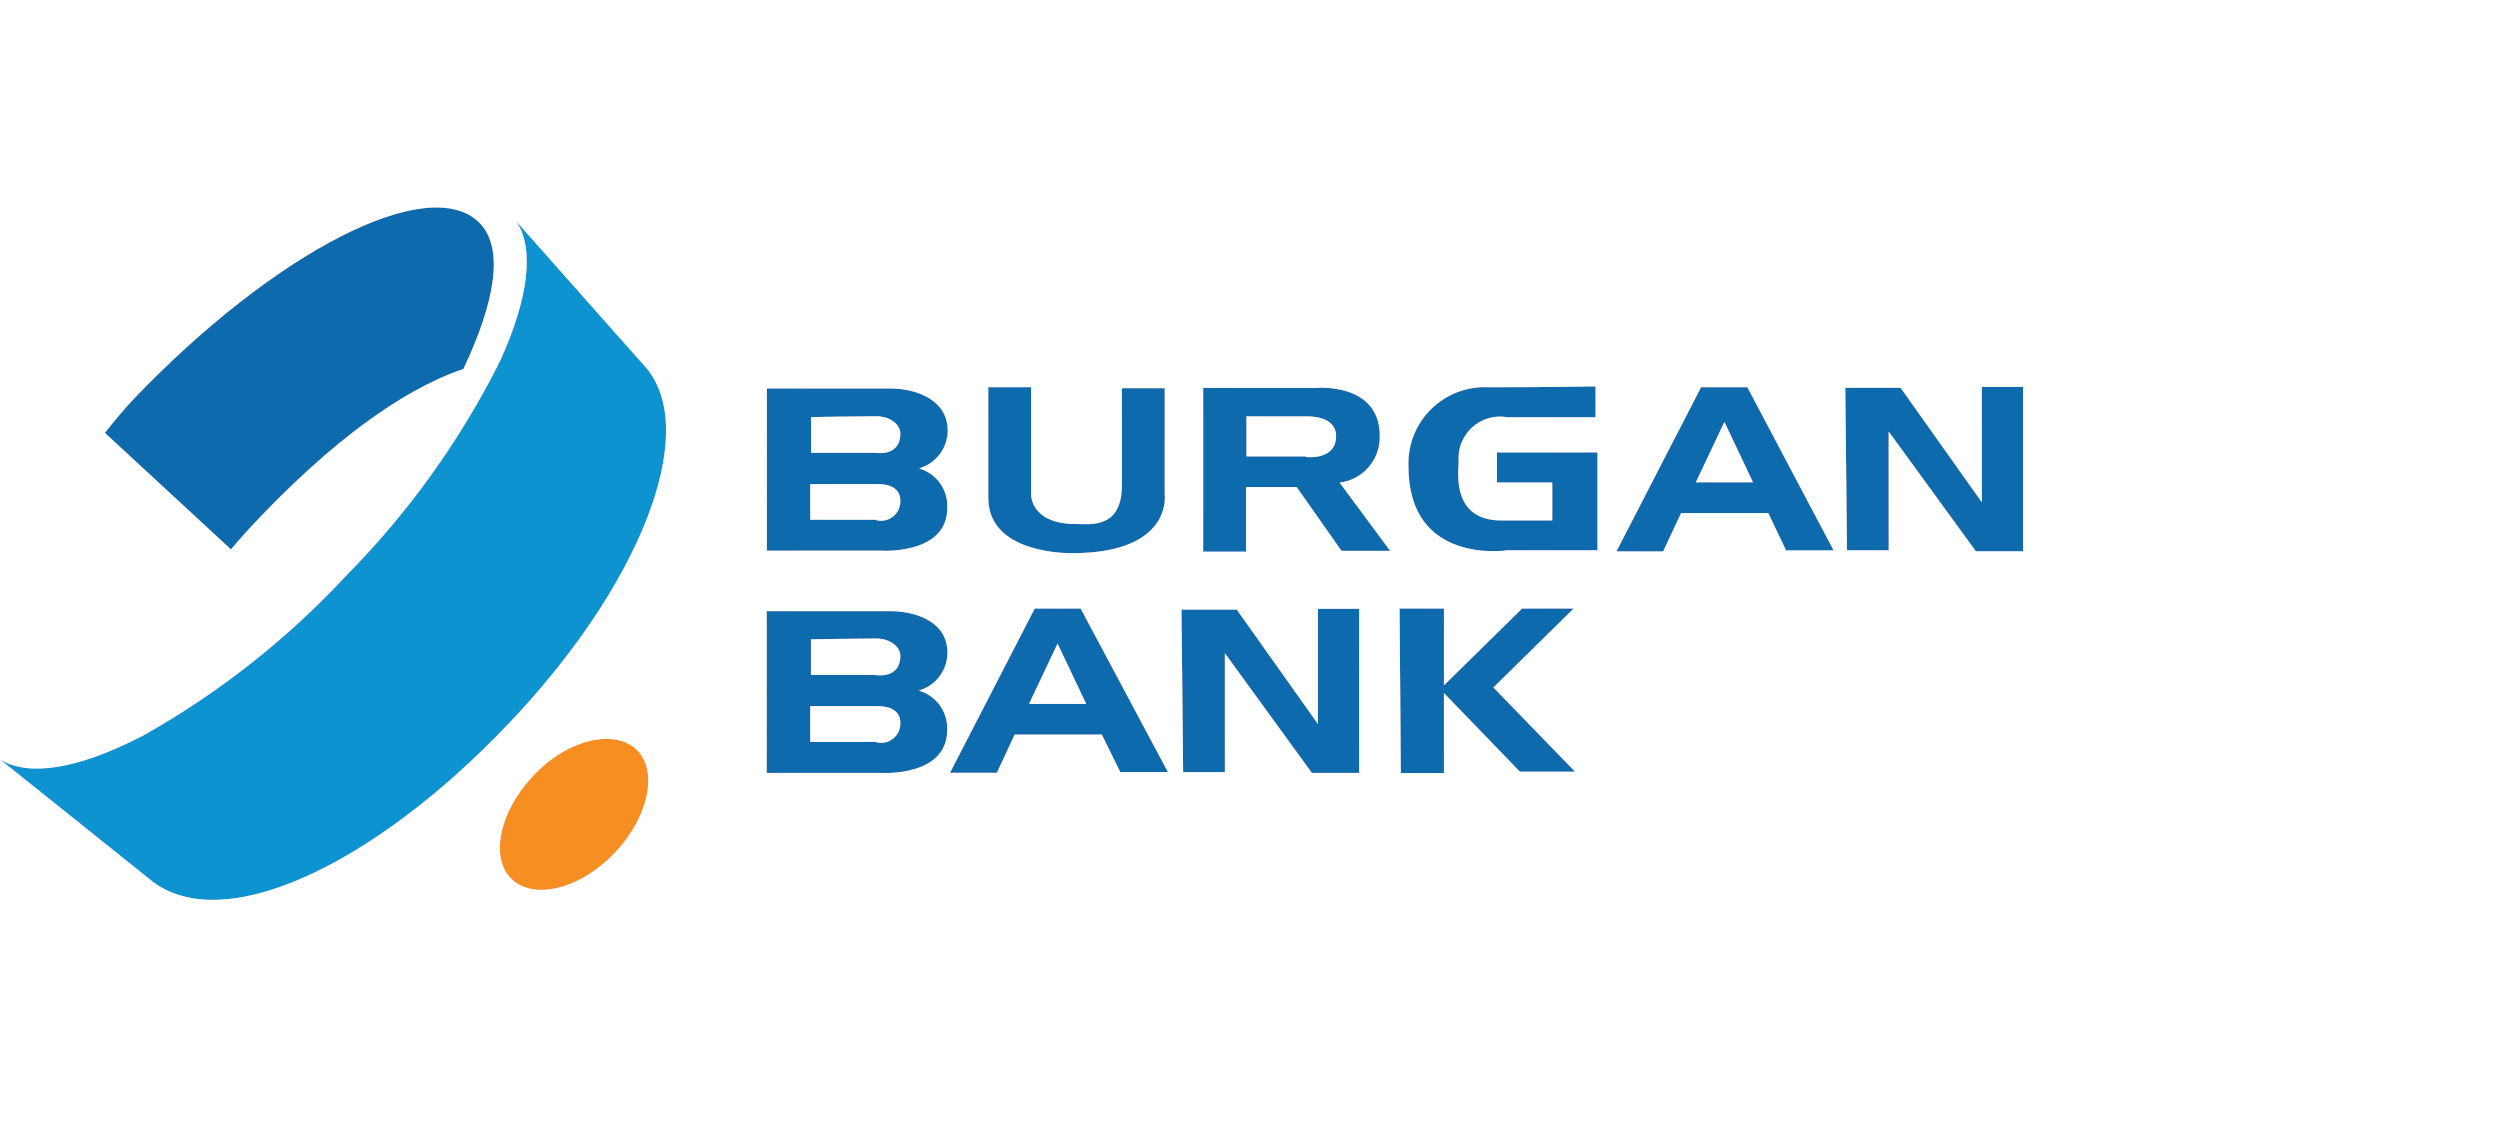
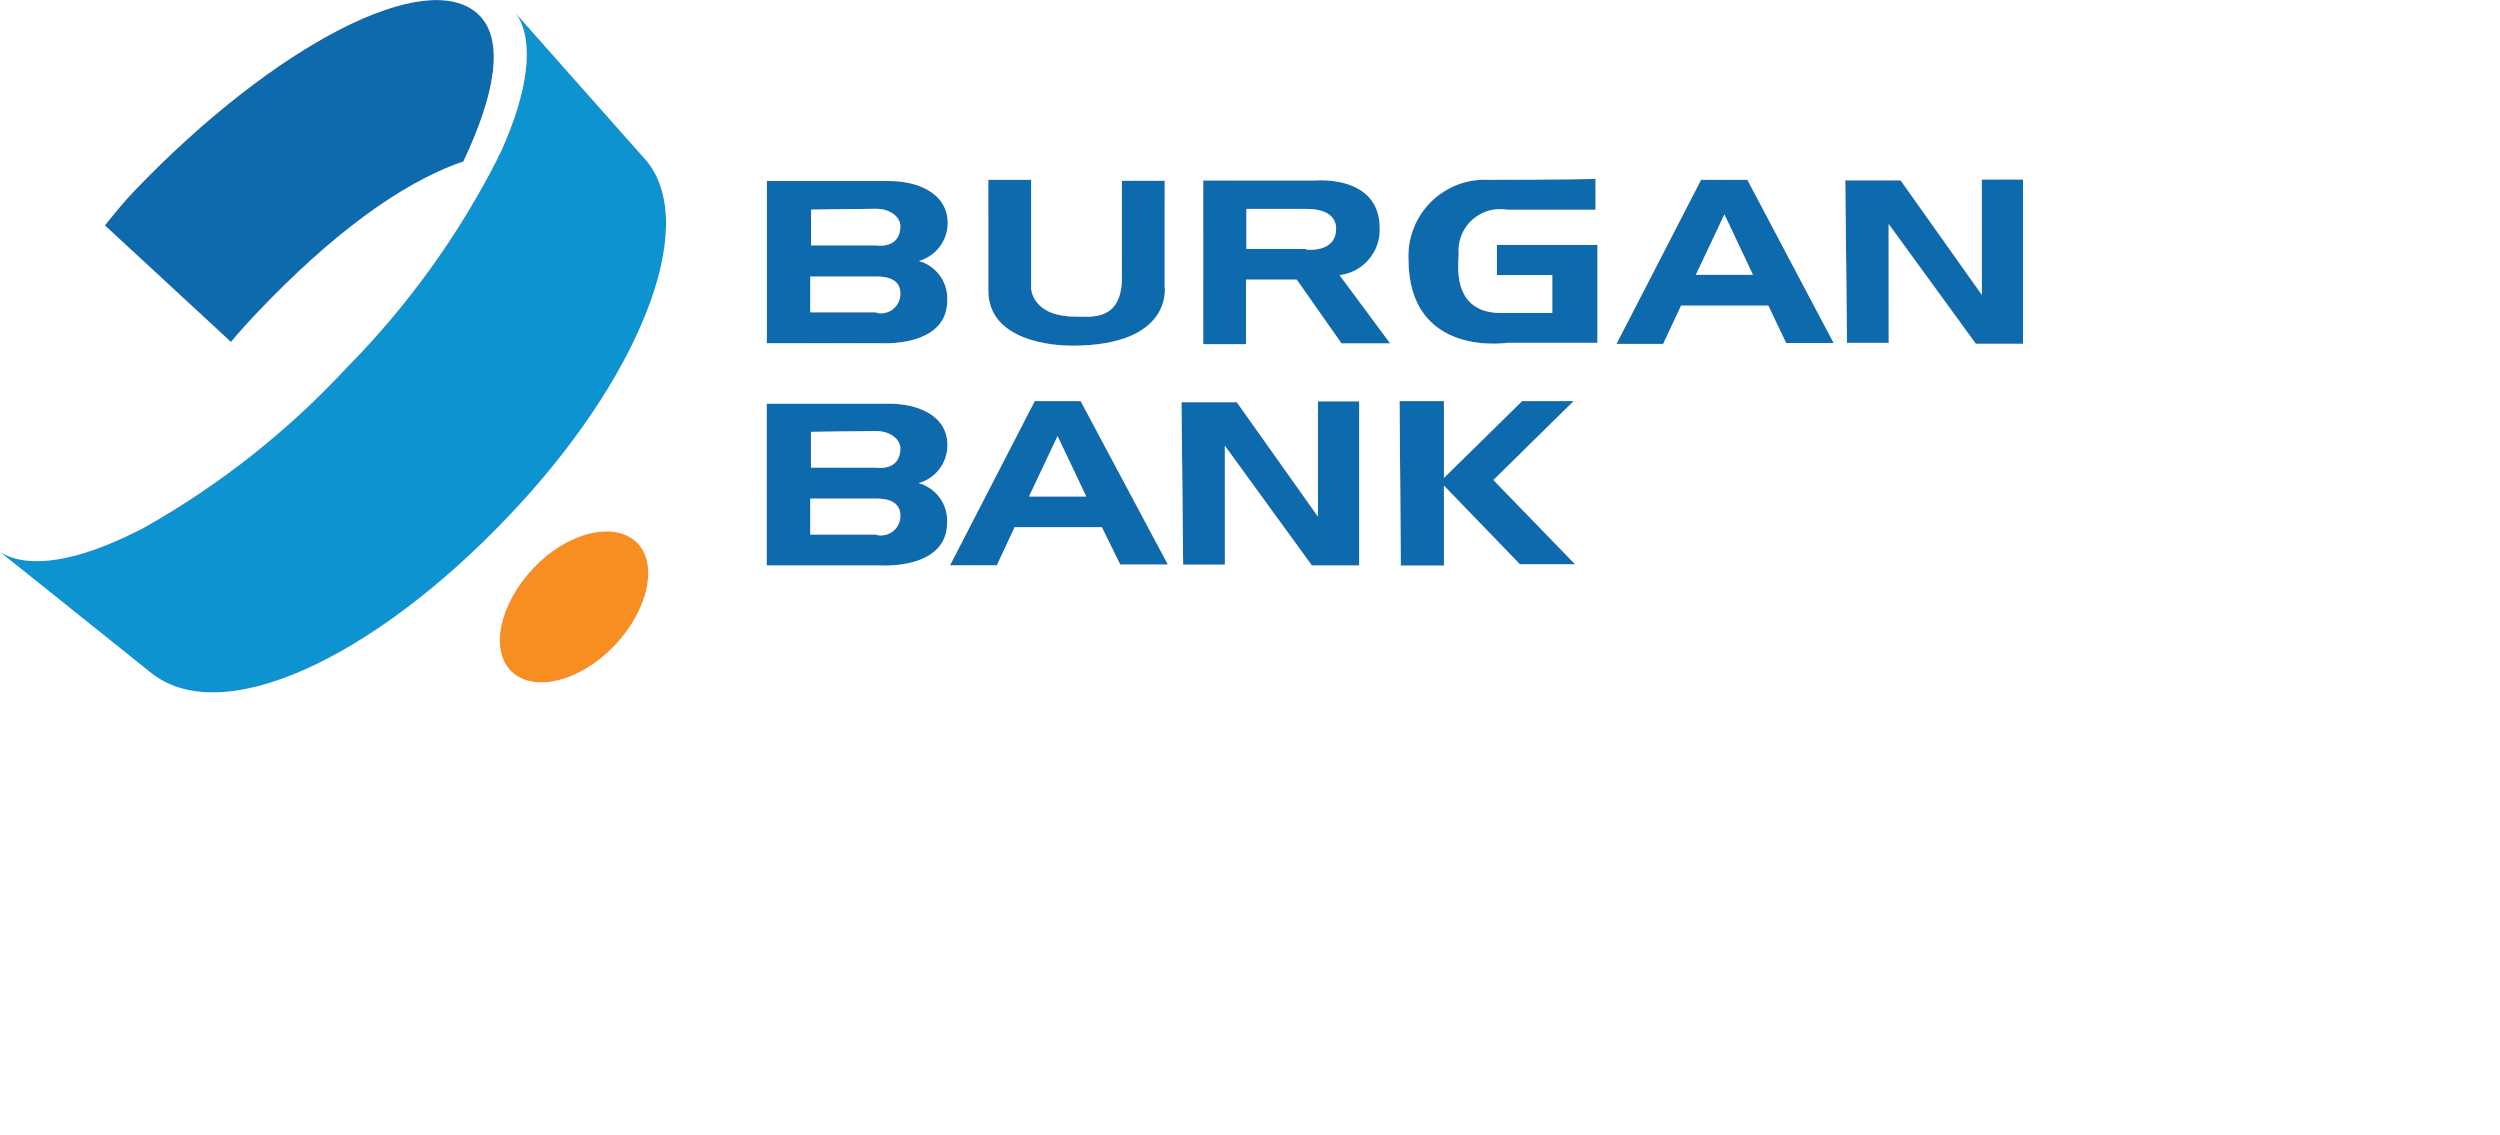
- <svg xmlns="http://www.w3.org/2000/svg" version="1.1" x="0px" y="0px" width="180.771px" height="82.032px" viewBox="0 -15 180.771 82.032" enable-background="new 0 0 180.771 82.032" xml:space="preserve">
+ <svg xmlns="http://www.w3.org/2000/svg" version="1.1" x="0px" y="0px" width="180.771px" height="82.032px" viewBox="0 0 180.771 82.032" enable-background="new 0 0 180.771 82.032" xml:space="preserve">
  <defs>
    <style>.cls-1{fill:#1093cf;}.cls-2{fill:#f78e20;}.cls-3{fill:#086aac;}</style>
    <filter id="white-shadow" x="-50%" y="-50%" width="200%" height="200%">
      <feDropShadow dx="0" dy="0" stdDeviation="3" flood-color="white" />
    </filter>
  </defs>
  <g id="Layer_2" data-name="Layer 2" filter="url(#white-shadow)">
    <g id="Layer_1-2" data-name="Layer 1">
      <path class="cls-1" d="M37.33,1l8.92,10.06.54.61c3.84,4.77-.63,15.86-10.12,25.77C27,47.58,15.89,52.91,10.75,48.52L0,39.91c2.07,1.3,5.68.65,10-1.55l.27-.13.16-.09A60.44,60.44,0,0,0,25.06,26.59,60.66,60.66,0,0,0,36,11.41c0-.07.06-.12.08-.18L36.2,11C38.18,6.64,38.68,3,37.33,1" />
      <path class="cls-2" d="M38.57,41.08c-2.48,2.6-3.17,6-1.55,7.51s4.94.69,7.42-1.91,3.18-6,1.56-7.5-5-.7-7.43,1.9" />
      <path class="cls-3" d="M34.62,1.06C30.91-2.5,19.86,3.22,9.73,13.78c-.75.78-1.46,1.66-2.15,2.52l9.12,8.43c.73-.87,1.33-1.53,2.15-2.38,4.89-5.11,10-9.09,14.66-10.67,2.3-4.86,3-8.78,1.11-10.62" />
      <path class="cls-3" d="M71.43,13h3.13v7.81s0,2.08,3.23,2.08c1.06,0,3.33.37,3.33-2.82v-7h3.1v7.67S84.84,25,77.51,25c-1.22,0-6.05-.28-6.05-4s0-8,0-8" />
      <path class="cls-3" d="M115.37,13v2.17H109a3,3,0,0,0-3.52,3.23c0,.57-.6,4.23,3.06,4.23h3.7V19.89h-4V17.71h7.27v7.08H109s-7.16,1.12-7.16-6.07A5.52,5.52,0,0,1,107.64,13c4.58,0,7.73-.06,7.73-.06" />
      <path class="cls-3" d="M94.43,18h-4.3V15.11h4.35c1.59,0,2.13.69,2.13,1.41,0,1.81-2.18,1.52-2.18,1.52m2.44,1.86a3.31,3.31,0,0,0,2.9-3.38c0-3.93-4.69-3.47-4.69-3.47H87V24.89h3.1V20.22l3.66,0L97,24.83h3.52Z" />
      <path class="cls-3" d="M63.31,17.74H58.65V15.16s3.61-.06,4.69-.06,1.76.63,1.76,1.25c0,1.71-1.79,1.39-1.79,1.39m.08,4.84h-4.8V20l4.83,0c1.4,0,1.68.68,1.68,1.19a1.4,1.4,0,0,1-1.71,1.43m3-3.73a2.86,2.86,0,0,0,2.14-2.75c0-2.22-2.25-3.05-4.18-3.05l-8.9,0V24.82h8.28s4.77.31,4.77-3.1a2.83,2.83,0,0,0-2.11-2.87" />
      <path class="cls-3" d="M63.31,33.81H58.64V31.23s3.61-.06,4.69-.06,1.77.63,1.77,1.25c0,1.71-1.79,1.39-1.79,1.39m.08,4.84h-4.8V36.06l4.83,0c1.39,0,1.68.68,1.68,1.19a1.4,1.4,0,0,1-1.71,1.43m3-3.73a2.85,2.85,0,0,0,2.12-2.76c0-2.21-2.24-3-4.17-3l-8.9,0V40.89h8.27s4.78.31,4.78-3.1a2.82,2.82,0,0,0-2.1-2.87" />
      <polygon class="cls-3" points="101.2 29 101.29 40.9 104.41 40.9 104.41 35.12 109.9 40.8 113.89 40.8 107.99 34.71 113.79 29 110.06 29 104.41 34.55 104.41 29 101.2 29" />
      <path class="cls-3" d="M74.41,35.9l2.06-4.36,2.07,4.36ZM78.14,29H74.82L68.69,40.88h3.39l1.29-2.76h6.3L81,40.82h3.45Z" />
      <polygon class="cls-3" points="85.43 29.08 89.43 29.08 95.3 37.35 95.3 29.02 98.28 29.02 98.28 40.89 94.86 40.89 88.57 32.24 88.57 40.83 85.55 40.83 85.43 29.08" />
      <path class="cls-3" d="M122.63,19.87l2.06-4.36,2.06,4.36ZM126.35,13H123l-6.12,11.87h3.38l1.3-2.77h6.3l1.29,2.7h3.44Z" />
      <polygon class="cls-3" points="133.43 13.04 137.43 13.04 143.3 21.31 143.3 12.98 146.28 12.98 146.28 24.86 142.87 24.86 136.57 16.21 136.57 24.79 133.55 24.79 133.43 13.04" />
    </g>
  </g>
</svg>
